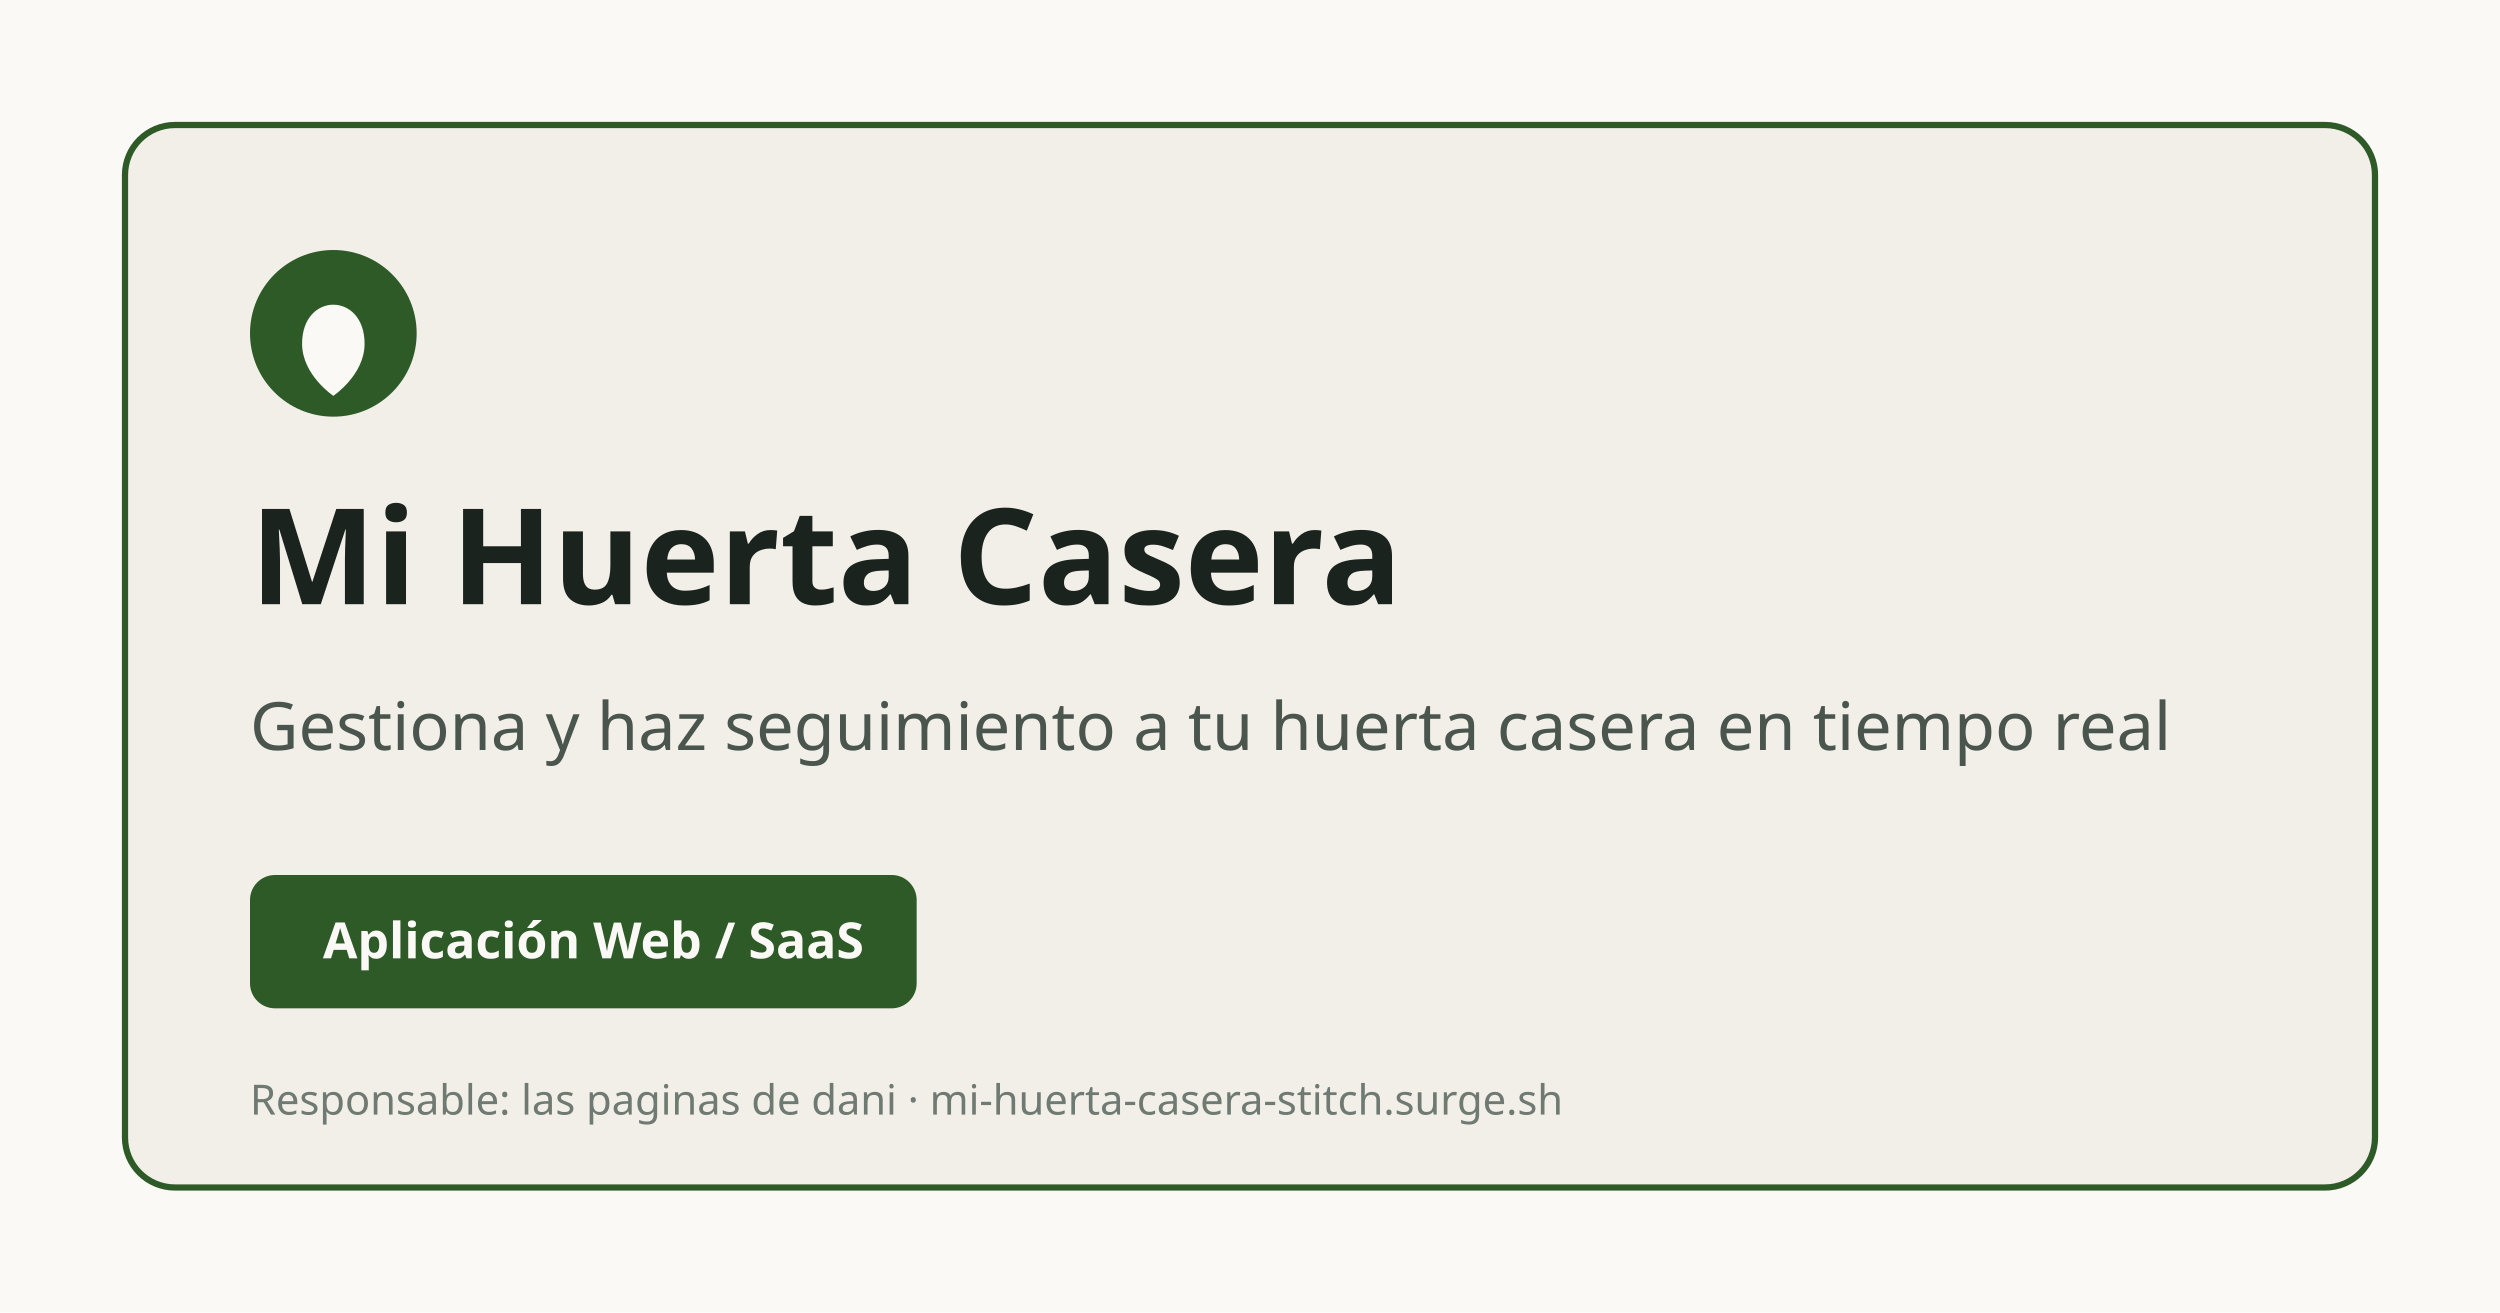
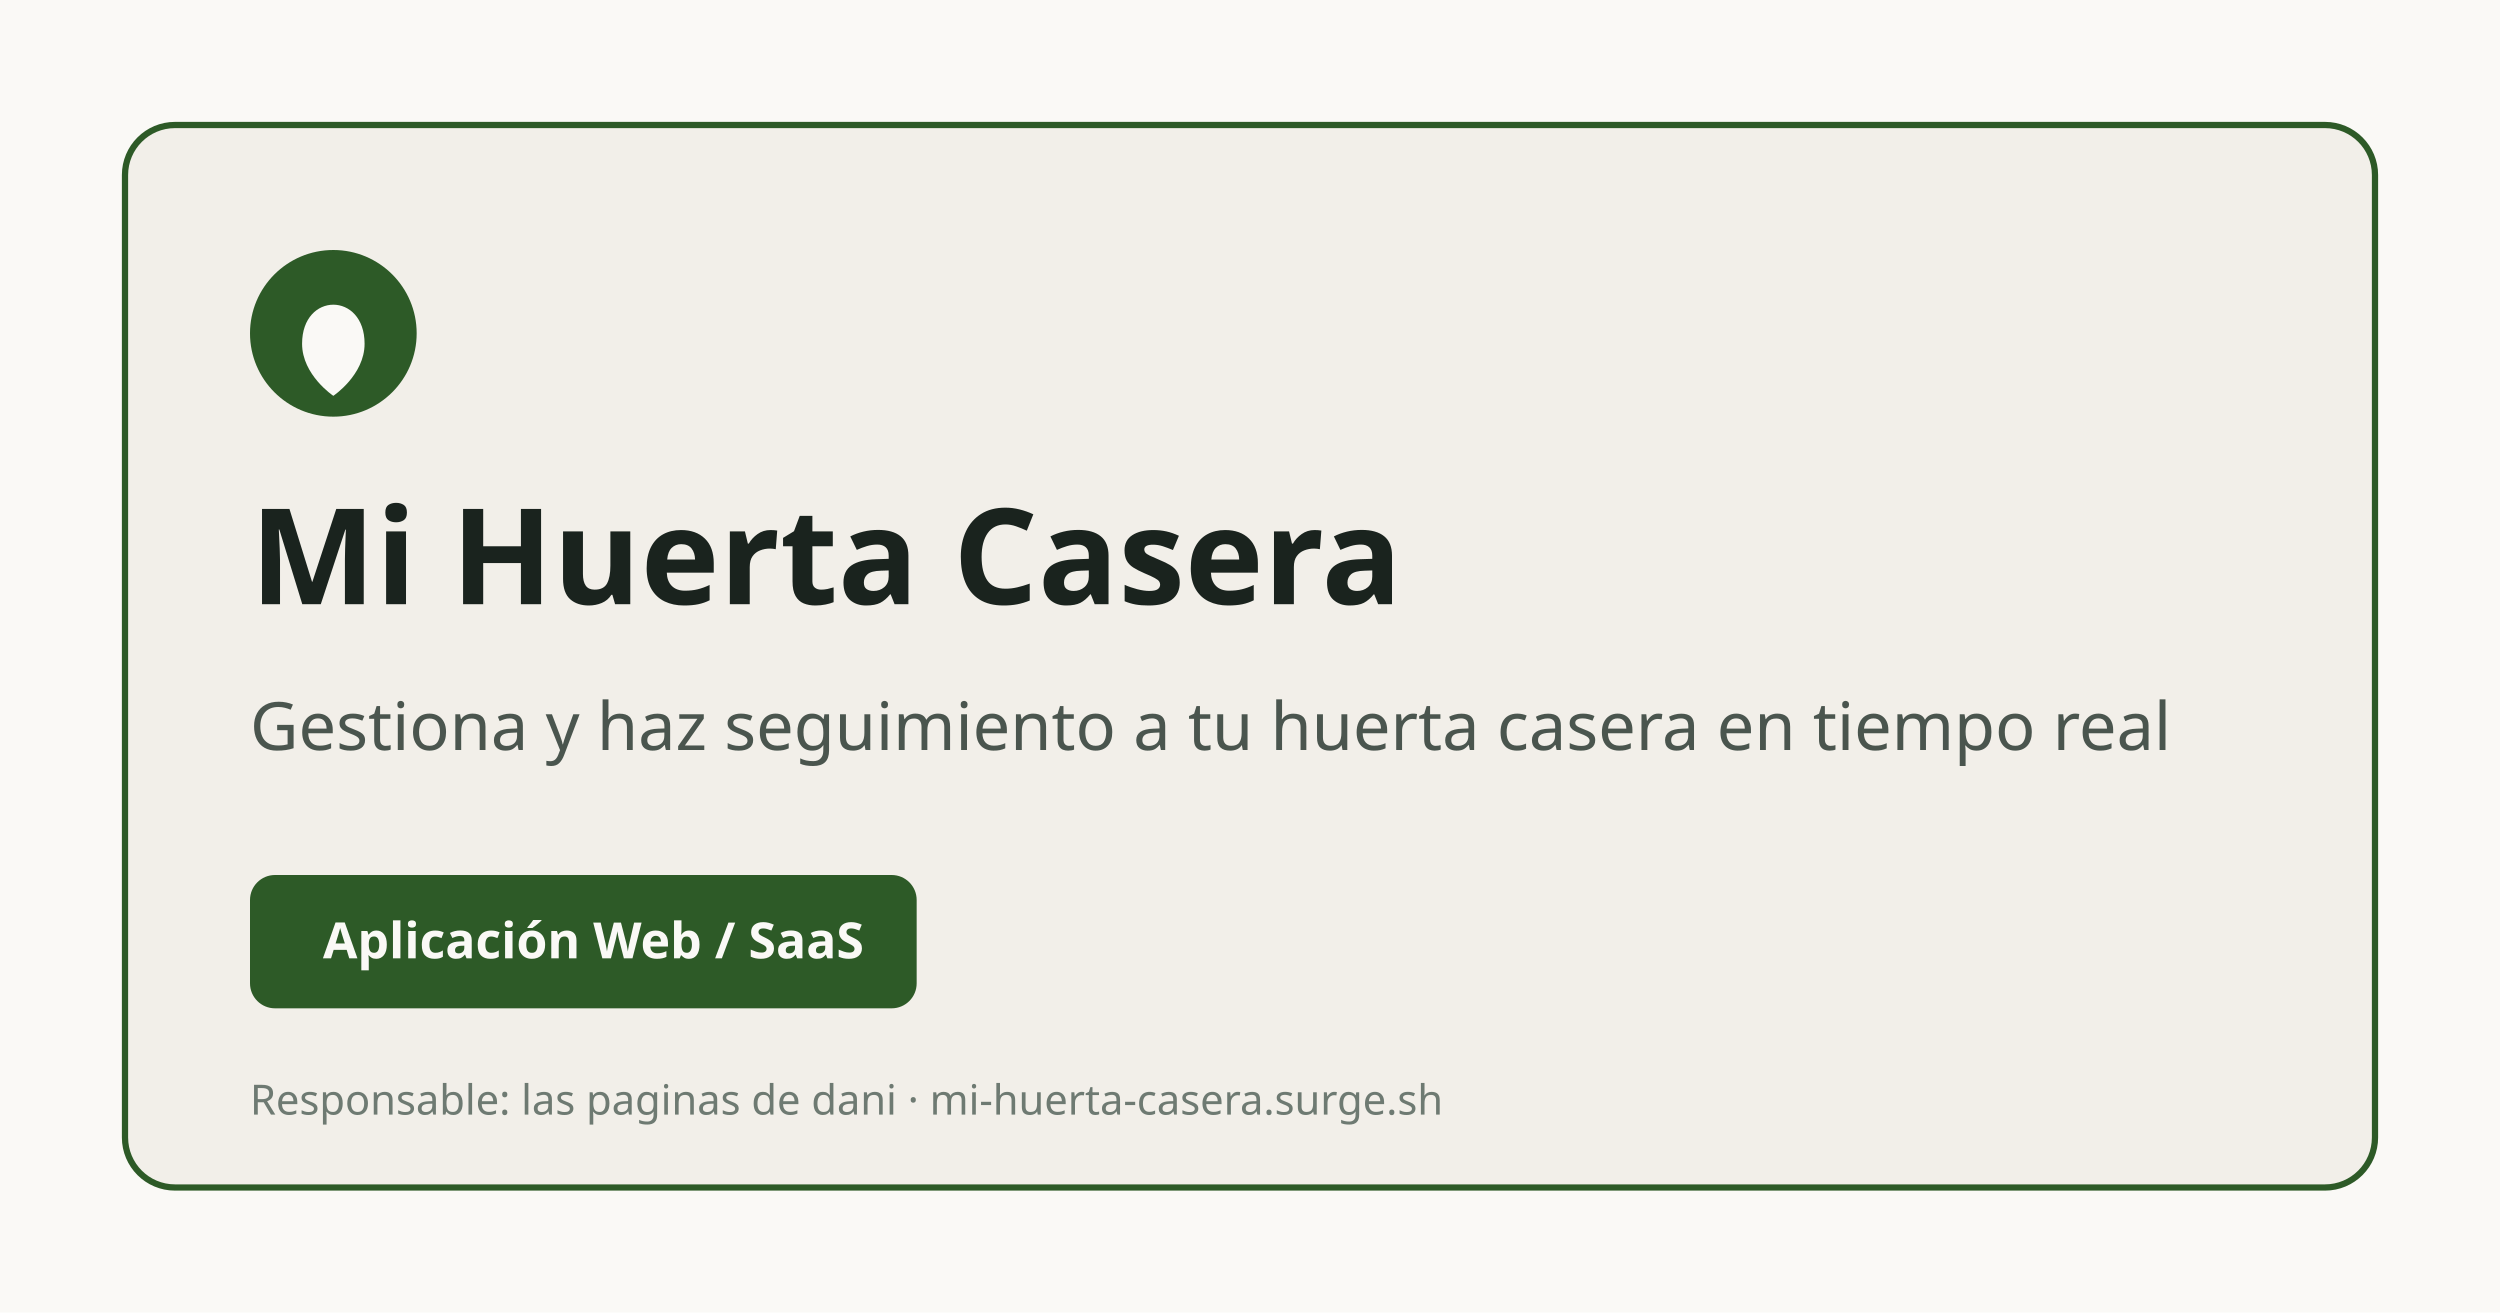
<svg xmlns="http://www.w3.org/2000/svg" width="1200" height="630" viewBox="0 0 1200 630">
  <rect width="1200" height="630" fill="#FAF9F6" />
  <rect x="60" y="60" width="1080" height="510" rx="24" fill="#F2EFE9" stroke="#2D5A27" stroke-width="3" />
  <circle cx="160" cy="160" r="40" fill="#2D5A27" />
  <path d="M145 165 C145 140, 175 140, 175 165 C175 180, 160 190, 160 190 C160 190, 145 180, 145 165 Z" fill="#FAF9F6" />
  <text x="120" y="290" font-family="system-ui, sans-serif" font-size="64" font-weight="700" fill="#1A231E">Mi Huerta Casera</text>
  <text x="120" y="360" font-family="system-ui, sans-serif" font-size="32" font-weight="400" fill="#4A554E">Gestiona y haz seguimiento a tu huerta casera en tiempo real</text>
  <rect x="120" y="420" width="320" height="64" rx="12" fill="#2D5A27" />
  <text x="155" y="460" font-family="system-ui, sans-serif" font-size="24" font-weight="600" fill="#FAF9F6">Aplicación Web / SaaS</text>
-   <text x="120" y="535" font-family="system-ui, sans-serif" font-size="20" fill="#6E7A72">Responsable: las paginas de dani · mi-huerta-casera-stitch.surge.sh</text>
+   <text x="120" y="535" font-family="system-ui, sans-serif" font-size="20" fill="#6E7A72">Responsable: las paginas de dani · mi-huerta-casera.surge.sh</text>
</svg>
